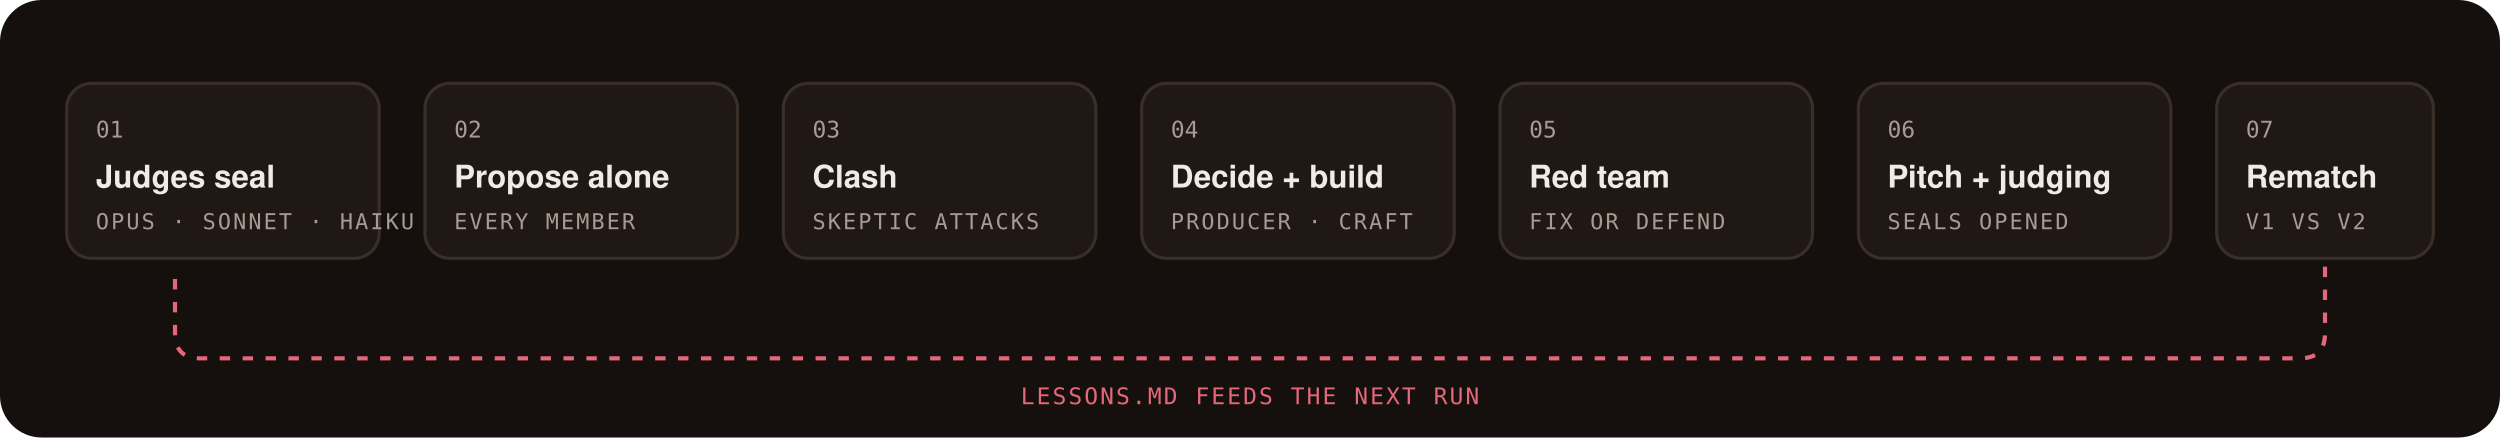
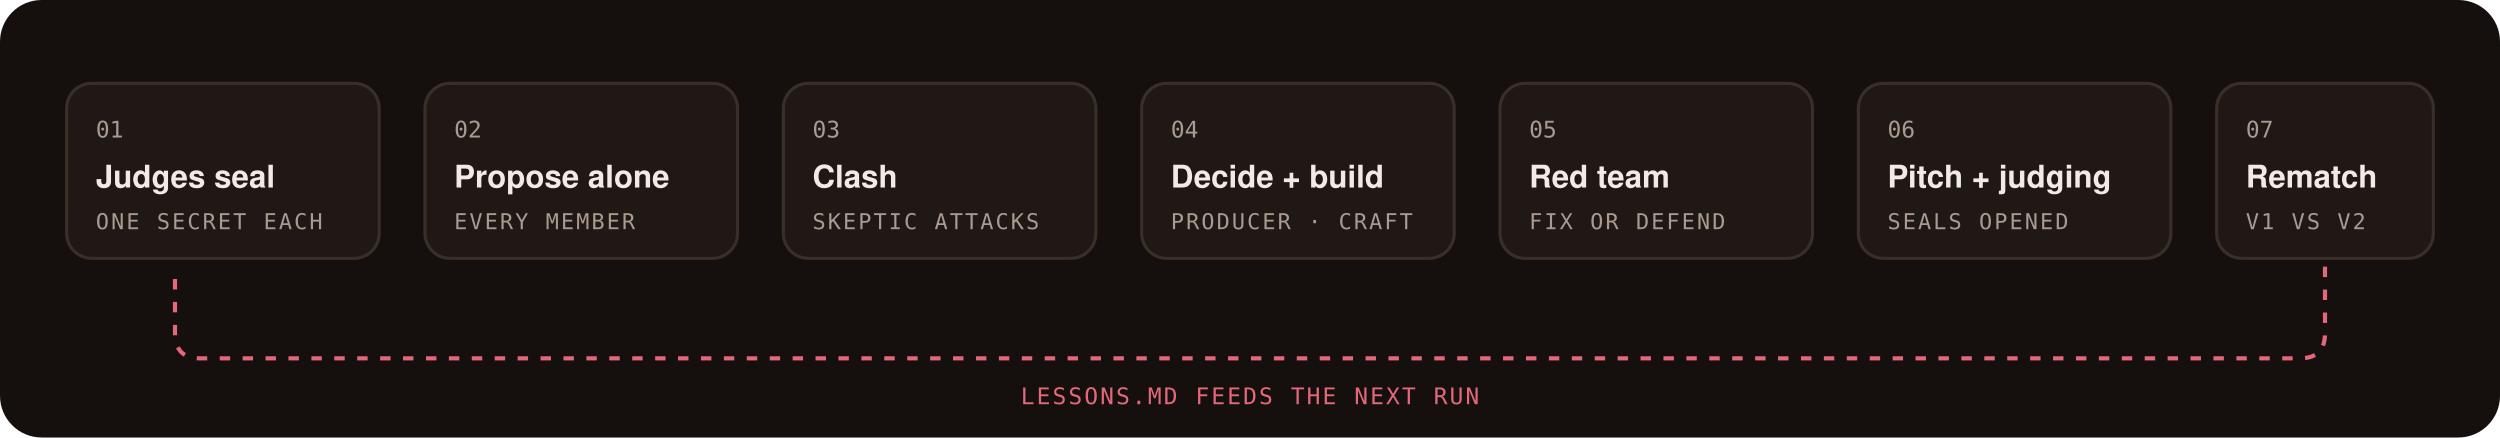
<svg xmlns="http://www.w3.org/2000/svg" viewBox="0 0 1200 210" width="1200" height="210" role="img" aria-labelledby="t d">
  <style>
    .bg { fill: #15100D; }
    .pill { fill: #1F1814; stroke: #3A2F28; stroke-width: 1.5; }
    .lit { fill: #D9A066; opacity: 0; animation: lit 7s infinite; }
    @keyframes lit { 0% { opacity: 0; } 3%, 12% { opacity: 1; } 16%, 100% { opacity: 0; } }
    .label { font-family: -apple-system, "Segoe UI", Helvetica, Arial, sans-serif; font-size: 15px; font-weight: 700; fill: #F2EBE5; }
    .who { font-family: ui-monospace, "SF Mono", Menlo, Consolas, monospace; font-size: 10.5px; letter-spacing: 1px; fill: #A99B91; }
    .num { font-family: ui-monospace, "SF Mono", Menlo, Consolas, monospace; font-size: 11px; fill: #A99B91; }
    .arrow { stroke: #3A2F28; stroke-width: 2; fill: none; }
    .loop { stroke: #E4687A; stroke-width: 2; fill: none; stroke-dasharray: 5 6; animation: flow 1.2s linear infinite; }
    @keyframes flow { to { stroke-dashoffset: -22; } }
    .loopText { font-family: ui-monospace, "SF Mono", Menlo, Consolas, monospace; font-size: 11px; letter-spacing: 1px; fill: #E4687A; }
    @media (prefers-reduced-motion: reduce) { .lit, .loop { animation: none; } }
  </style>
  <rect class="bg" width="1200" height="210" rx="20" />
  <g transform="translate(32 40)">
    <rect class="pill" width="150" height="84" rx="12" />
    <rect class="lit" width="150" height="4" rx="2" style="animation-delay:0s" />
    <text x="14" y="26" class="num">01</text>
    <text x="14" y="50" class="label">Judges seal</text>
-     <text x="14" y="70" class="who">OPUS · SONNET · HAIKU</text>
+     <text x="14" y="70" class="who">ONE SECRET EACH</text>
  </g>
  <g transform="translate(204 40)">
    <rect class="pill" width="150" height="84" rx="12" />
    <rect class="lit" width="150" height="4" rx="2" style="animation-delay:1s" />
    <text x="14" y="26" class="num">02</text>
    <text x="14" y="50" class="label">Propose alone</text>
    <text x="14" y="70" class="who">EVERY MEMBER</text>
  </g>
  <g transform="translate(376 40)">
    <rect class="pill" width="150" height="84" rx="12" />
    <rect class="lit" width="150" height="4" rx="2" style="animation-delay:2s" />
    <text x="14" y="26" class="num">03</text>
    <text x="14" y="50" class="label">Clash</text>
    <text x="14" y="70" class="who">SKEPTIC ATTACKS</text>
  </g>
  <g transform="translate(548 40)">
    <rect class="pill" width="150" height="84" rx="12" />
    <rect class="lit" width="150" height="4" rx="2" style="animation-delay:3s" />
    <text x="14" y="26" class="num">04</text>
    <text x="14" y="50" class="label">Decide + build</text>
    <text x="14" y="70" class="who">PRODUCER · CRAFT</text>
  </g>
  <g transform="translate(720 40)">
    <rect class="pill" width="150" height="84" rx="12" />
    <rect class="lit" width="150" height="4" rx="2" style="animation-delay:4s" />
    <text x="14" y="26" class="num">05</text>
    <text x="14" y="50" class="label">Red team</text>
    <text x="14" y="70" class="who">FIX OR DEFEND</text>
  </g>
  <g transform="translate(892 40)">
    <rect class="pill" width="150" height="84" rx="12" />
    <rect class="lit" width="150" height="4" rx="2" style="animation-delay:5s" />
    <text x="14" y="26" class="num">06</text>
    <text x="14" y="50" class="label">Pitch + judging</text>
    <text x="14" y="70" class="who">SEALS OPENED</text>
  </g>
  <g transform="translate(1064 40)">
    <rect class="pill" width="104" height="84" rx="12" />
    <rect class="lit" width="104" height="4" rx="2" style="animation-delay:6s" />
    <text x="14" y="26" class="num">07</text>
    <text x="14" y="50" class="label">Rematch</text>
    <text x="14" y="70" class="who">V1 VS V2</text>
  </g>
  <path class="loop" d="M1116 128 V160 Q1116 172 1104 172 H96 Q84 172 84 160 V128" />
  <text x="600" y="194" text-anchor="middle" class="loopText">LESSONS.MD FEEDS THE NEXT RUN</text>
</svg>
